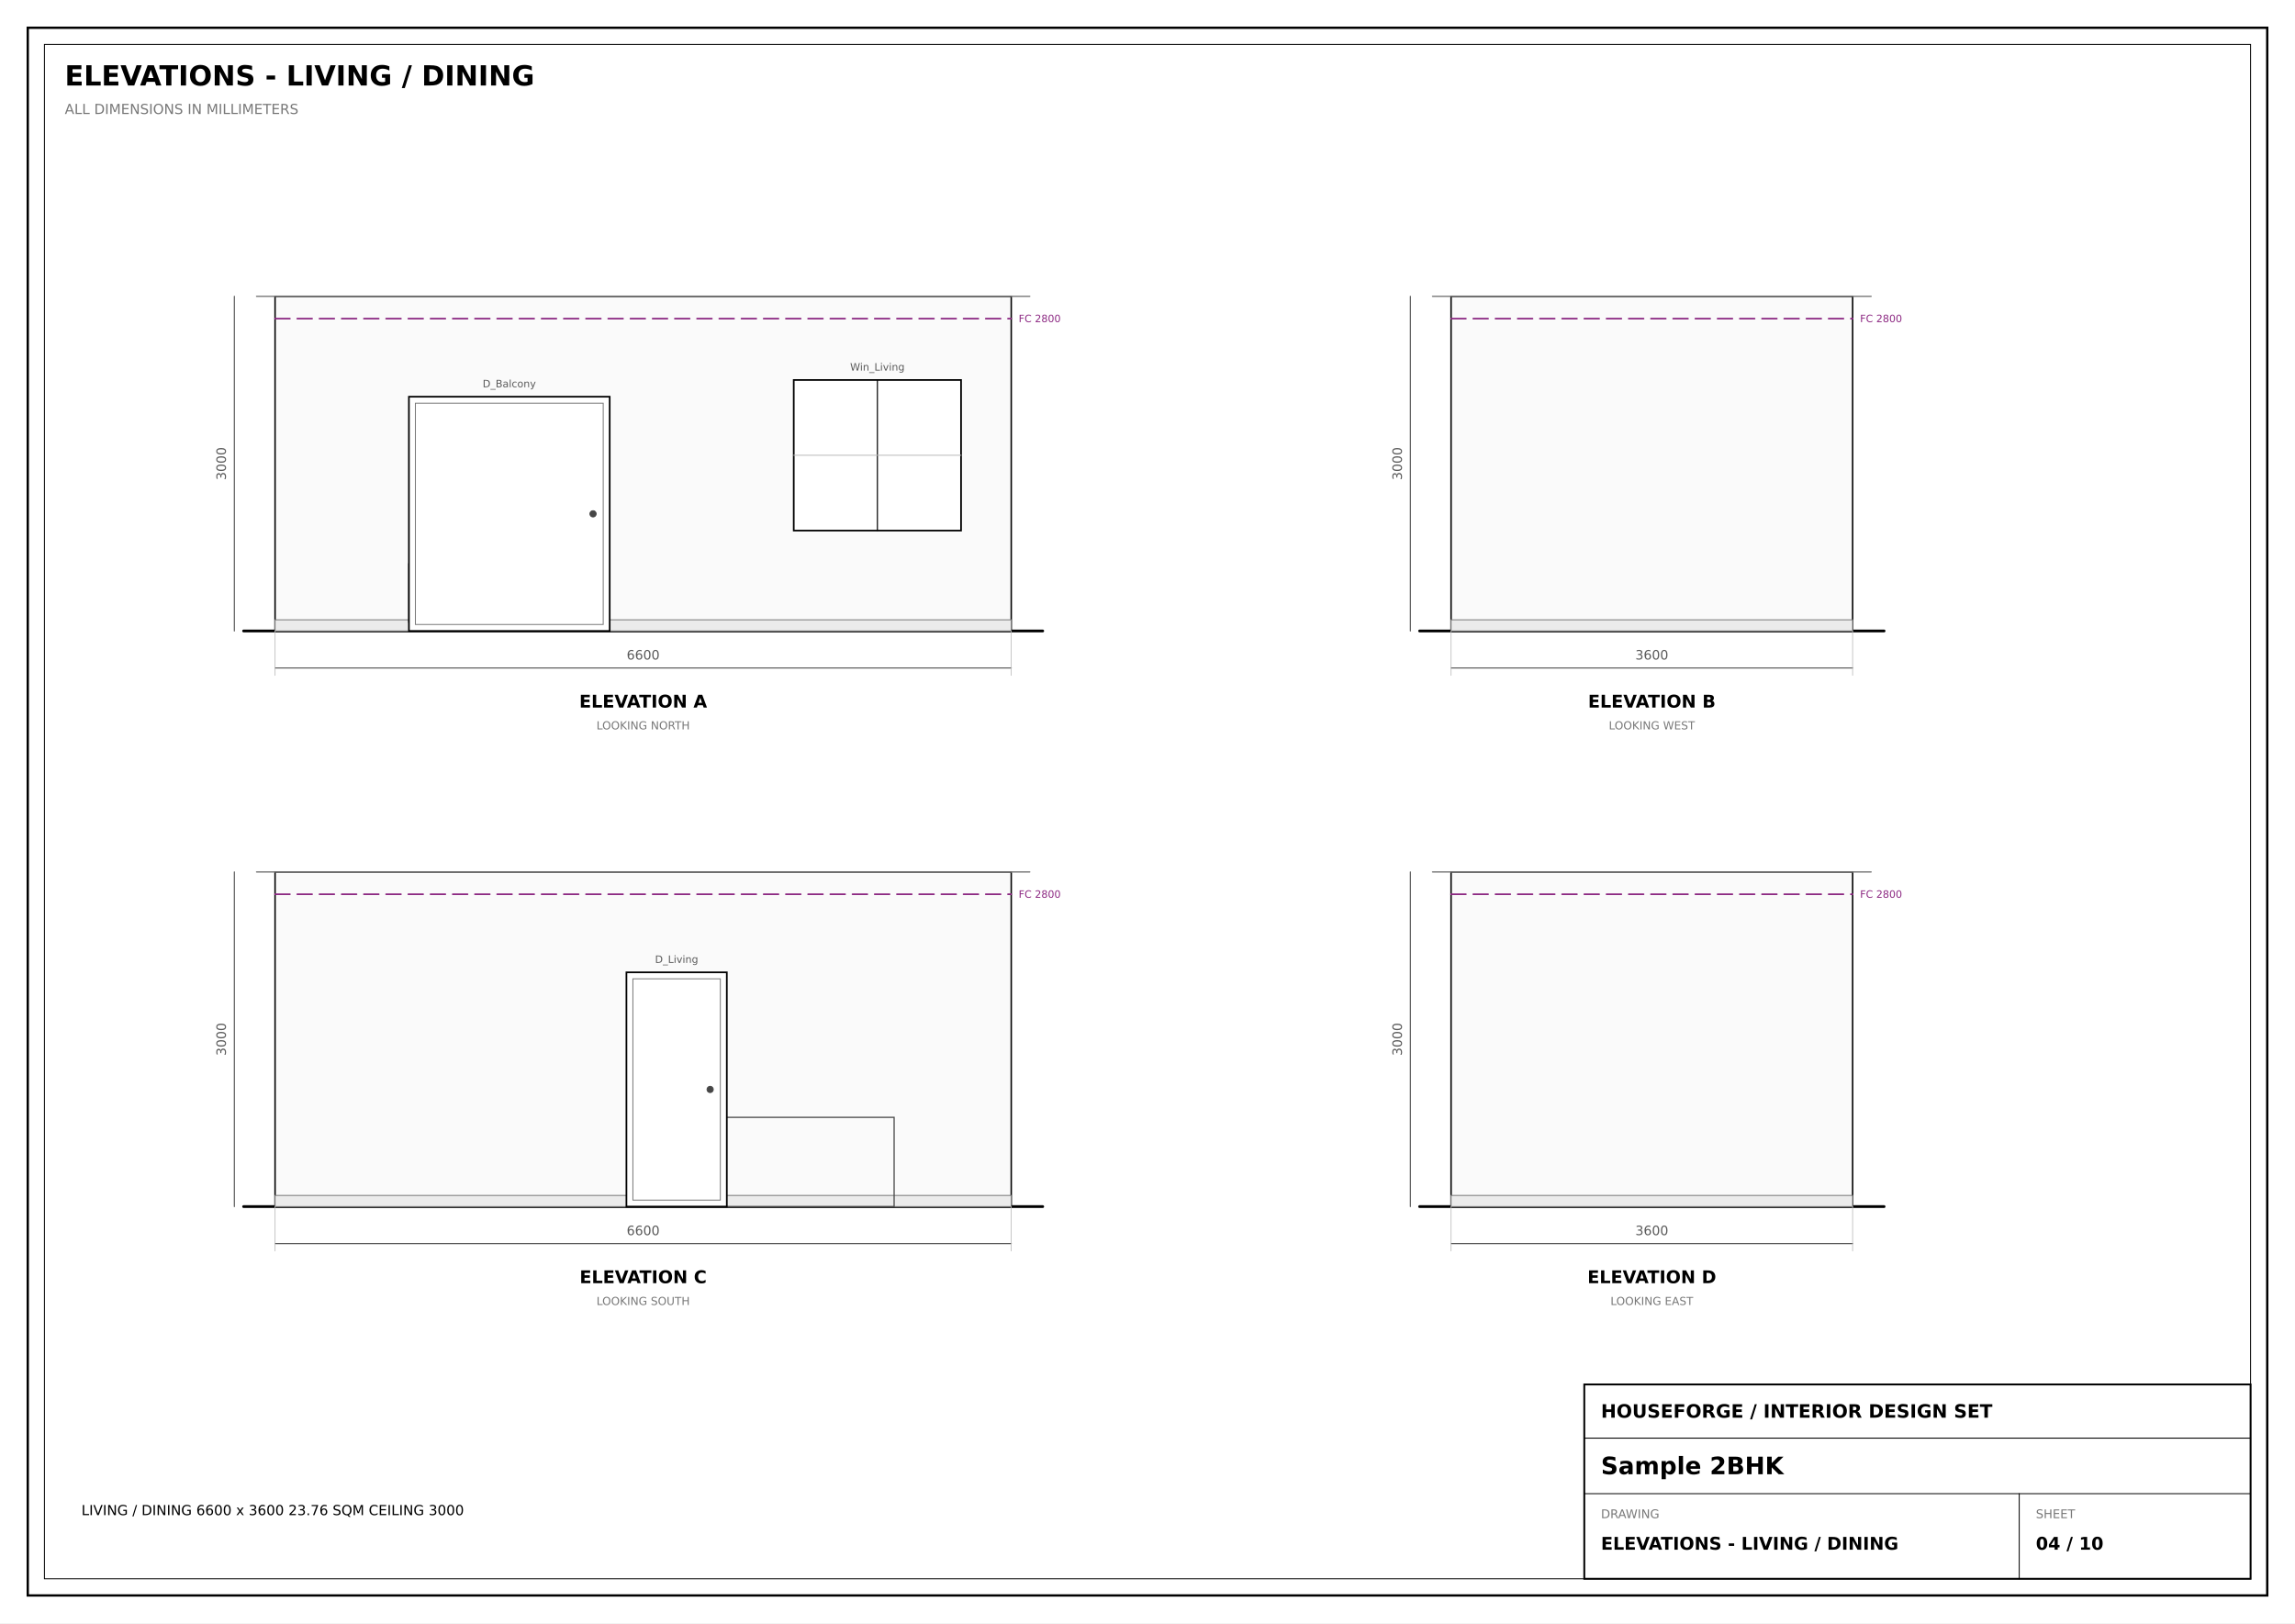
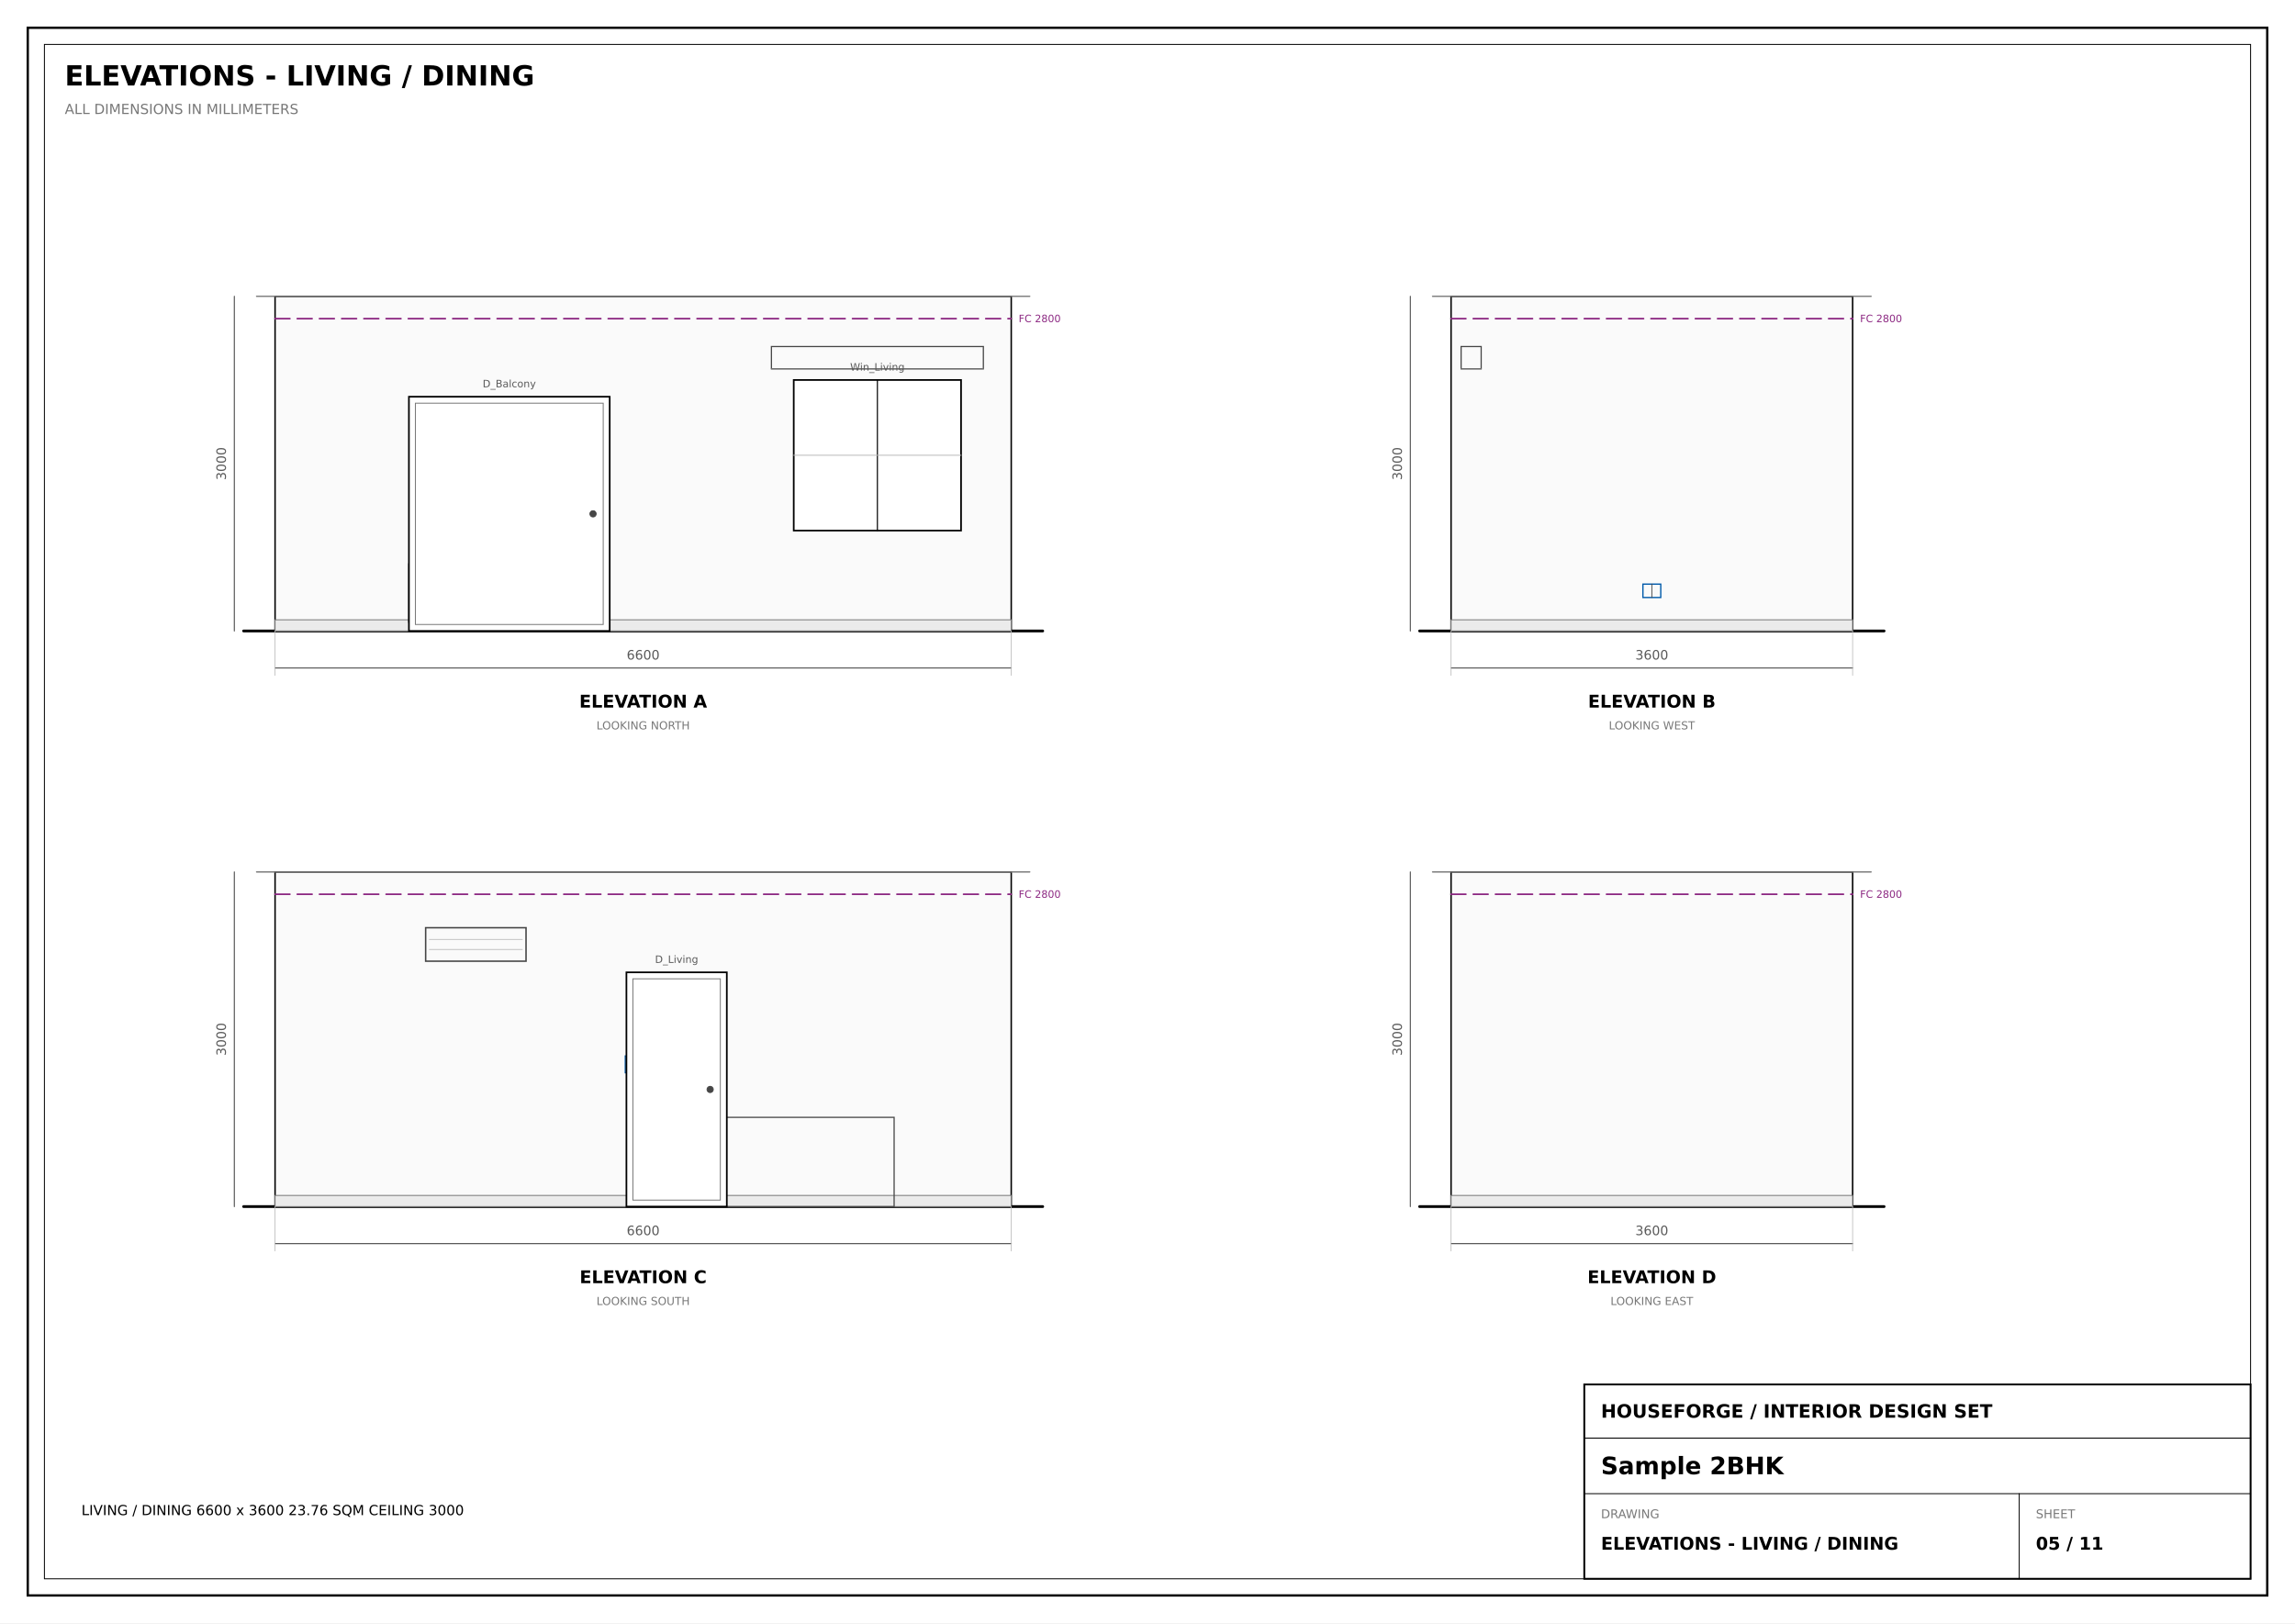
<svg xmlns="http://www.w3.org/2000/svg" width="2480" height="1754" viewBox="0 0 2480 1754">
  <rect width="2480" height="1754" fill="#ffffff" />
  <polygon points="30.00,30.00 2450.00,30.00 2450.00,1724.00 30.00,1724.00" fill="none" stroke="#000000" stroke-width="2.50" />
  <polygon points="48.00,48.00 2432.00,48.00 2432.00,1706.00 48.00,1706.00" fill="none" stroke="#000000" stroke-width="1.00" />
  <polygon points="1712.00,1496.00 2432.00,1496.00 2432.00,1706.00 1712.00,1706.00" fill="#ffffff" stroke="#000000" stroke-width="2.00" />
  <line x1="1712.00" y1="1554.00" x2="2432.00" y2="1554.00" stroke="#000000" stroke-width="1.00" stroke-linecap="round" />
  <line x1="1712.00" y1="1614.00" x2="2432.00" y2="1614.00" stroke="#000000" stroke-width="1.00" stroke-linecap="round" />
  <line x1="2182.00" y1="1614.00" x2="2182.00" y2="1706.00" stroke="#000000" stroke-width="1.00" stroke-linecap="round" />
  <text x="1730.00" y="1525.00" font-family="DejaVu Sans, Arial, sans-serif" font-size="20.00" fill="#000000" text-anchor="start" dominant-baseline="central" font-weight="bold">HOUSEFORGE  /  INTERIOR DESIGN SET</text>
  <text x="1730.00" y="1584.00" font-family="DejaVu Sans, Arial, sans-serif" font-size="26.00" fill="#000000" text-anchor="start" dominant-baseline="central" font-weight="bold">Sample 2BHK</text>
  <text x="1730.00" y="1636.00" font-family="DejaVu Sans, Arial, sans-serif" font-size="13.00" fill="#787878" text-anchor="start" dominant-baseline="central">DRAWING</text>
  <text x="1730.00" y="1668.00" font-family="DejaVu Sans, Arial, sans-serif" font-size="19.00" fill="#000000" text-anchor="start" dominant-baseline="central" font-weight="bold">ELEVATIONS - LIVING / DINING</text>
  <text x="2200.00" y="1636.00" font-family="DejaVu Sans, Arial, sans-serif" font-size="13.00" fill="#787878" text-anchor="start" dominant-baseline="central">SHEET</text>
-   <text x="2200.00" y="1668.00" font-family="DejaVu Sans, Arial, sans-serif" font-size="19.00" fill="#000000" text-anchor="start" dominant-baseline="central" font-weight="bold">04 / 10</text>
+   <text x="2200.00" y="1668.00" font-family="DejaVu Sans, Arial, sans-serif" font-size="19.00" fill="#000000" text-anchor="start" dominant-baseline="central" font-weight="bold">05 / 11</text>
  <text x="70.00" y="82.00" font-family="DejaVu Sans, Arial, sans-serif" font-size="30.00" fill="#000000" text-anchor="start" dominant-baseline="central" font-weight="bold">ELEVATIONS - LIVING / DINING</text>
  <text x="70.00" y="118.00" font-family="DejaVu Sans, Arial, sans-serif" font-size="15.00" fill="#787878" text-anchor="start" dominant-baseline="central">ALL DIMENSIONS IN MILLIMETERS</text>
  <polygon points="297.24,320.20 1092.76,320.20 1092.76,681.80 297.24,681.80" fill="#fafafa" stroke="#000000" stroke-width="1.60" />
  <line x1="263.24" y1="681.80" x2="1126.76" y2="681.80" stroke="#000000" stroke-width="3.00" stroke-linecap="round" />
  <line x1="277.24" y1="320.20" x2="1112.76" y2="320.20" stroke="#787878" stroke-width="1.40" stroke-linecap="round" />
  <line x1="297.24" y1="344.31" x2="1092.76" y2="344.31" stroke="#8c2882" stroke-width="1.80" stroke-dasharray="16 8" stroke-linecap="round" />
  <text x="1100.76" y="344.31" font-family="DejaVu Sans, Arial, sans-serif" font-size="11.00" fill="#8c2882" text-anchor="start" dominant-baseline="central">FC 2800</text>
  <polygon points="297.24,669.75 1092.76,669.75 1092.76,681.80 297.24,681.80" fill="#ebebeb" stroke="#787878" stroke-width="1.00" />
  <polygon points="445.88,672.16 654.84,672.16 654.84,681.80 445.88,681.80" fill="#eeeeee" stroke="#787878" stroke-width="1.00" />
  <polygon points="441.88,609.48 658.84,609.48 658.84,672.16 441.88,672.16" fill="none" stroke="#464646" stroke-width="1.60" />
  <polygon points="444.88,640.31 655.84,640.31 655.84,647.59 444.88,647.59" fill="none" stroke="#464646" stroke-width="1.00" />
  <line x1="541.36" y1="643.95" x2="559.36" y2="643.95" stroke="#787878" stroke-width="1.60" stroke-linecap="round" />
  <polygon points="444.88,651.59 655.84,651.59 655.84,658.88 444.88,658.88" fill="none" stroke="#464646" stroke-width="1.00" />
  <line x1="541.36" y1="655.23" x2="559.36" y2="655.23" stroke="#787878" stroke-width="1.60" stroke-linecap="round" />
  <polygon points="444.88,662.88 655.84,662.88 655.84,670.16 444.88,670.16" fill="none" stroke="#464646" stroke-width="1.00" />
  <line x1="541.36" y1="666.52" x2="559.36" y2="666.52" stroke="#787878" stroke-width="1.60" stroke-linecap="round" />
+   <polygon points="833.61,374.44 1062.63,374.44 1062.63,398.55 833.61,398.55" fill="none" stroke="#464646" stroke-width="1.30" />
+   <line x1="833.61" y1="398.55" x2="1062.63" y2="398.55" stroke="#787878" stroke-width="1.00" stroke-linecap="round" />
+   <polygon points="540.72,631.18 560.00,631.18 560.00,645.64 540.72,645.64" fill="none" stroke="#005aaa" stroke-width="1.40" />
+   <line x1="550.36" y1="631.18" x2="550.36" y2="645.64" stroke="#464646" stroke-width="0.90" stroke-linecap="round" />
  <polygon points="441.88,428.68 658.84,428.68 658.84,681.80 441.88,681.80" fill="#ffffff" stroke="#000000" stroke-width="1.80" />
  <polygon points="448.88,435.68 651.84,435.68 651.84,674.80 448.88,674.80" fill="none" stroke="#787878" stroke-width="1.00" />
  <circle cx="640.84" cy="555.24" r="3.40" fill="#464646" stroke="#464646" stroke-width="1.00" />
  <text x="550.36" y="414.68" font-family="DejaVu Sans, Arial, sans-serif" font-size="11.00" fill="#5a5a5a" text-anchor="middle" dominant-baseline="central">D_Balcony</text>
  <polygon points="857.72,410.60 1038.52,410.60 1038.52,573.32 857.72,573.32" fill="#ffffff" stroke="#000000" stroke-width="1.80" />
  <line x1="948.12" y1="410.60" x2="948.12" y2="573.32" stroke="#000000" stroke-width="1.20" stroke-linecap="round" />
  <line x1="857.72" y1="491.96" x2="1038.52" y2="491.96" stroke="#b9b9b9" stroke-width="1.00" stroke-linecap="round" />
  <text x="948.12" y="396.60" font-family="DejaVu Sans, Arial, sans-serif" font-size="11.00" fill="#5a5a5a" text-anchor="middle" dominant-baseline="central">Win_Living</text>
  <line x1="297.24" y1="721.80" x2="1092.76" y2="721.80" stroke="#5a5a5a" stroke-width="1.20" stroke-linecap="round" />
  <line x1="297.24" y1="681.80" x2="297.24" y2="729.80" stroke="#b9b9b9" stroke-width="0.80" stroke-linecap="round" />
  <line x1="1092.76" y1="681.80" x2="1092.76" y2="729.80" stroke="#b9b9b9" stroke-width="0.80" stroke-linecap="round" />
  <text x="695.00" y="707.80" font-family="DejaVu Sans, Arial, sans-serif" font-size="14.00" fill="#5a5a5a" text-anchor="middle" dominant-baseline="central">6600</text>
  <line x1="253.24" y1="320.20" x2="253.24" y2="681.80" stroke="#5a5a5a" stroke-width="1.20" stroke-linecap="round" />
  <text x="239.24" y="501.00" font-family="DejaVu Sans, Arial, sans-serif" font-size="14.00" fill="#5a5a5a" text-anchor="middle" dominant-baseline="central" transform="rotate(-90.00 239.24 501.00)">3000</text>
  <text x="695.00" y="758.00" font-family="DejaVu Sans, Arial, sans-serif" font-size="19.00" fill="#000000" text-anchor="middle" dominant-baseline="central" font-weight="bold">ELEVATION A</text>
  <text x="695.00" y="784.00" font-family="DejaVu Sans, Arial, sans-serif" font-size="12.00" fill="#787878" text-anchor="middle" dominant-baseline="central">LOOKING NORTH</text>
  <polygon points="1568.04,320.20 2001.96,320.20 2001.96,681.80 1568.04,681.80" fill="#fafafa" stroke="#000000" stroke-width="1.60" />
  <line x1="1534.04" y1="681.80" x2="2035.96" y2="681.80" stroke="#000000" stroke-width="3.00" stroke-linecap="round" />
  <line x1="1548.04" y1="320.20" x2="2021.96" y2="320.20" stroke="#787878" stroke-width="1.40" stroke-linecap="round" />
  <line x1="1568.04" y1="344.31" x2="2001.96" y2="344.31" stroke="#8c2882" stroke-width="1.80" stroke-dasharray="16 8" stroke-linecap="round" />
  <text x="2009.96" y="344.31" font-family="DejaVu Sans, Arial, sans-serif" font-size="11.00" fill="#8c2882" text-anchor="start" dominant-baseline="central">FC 2800</text>
  <polygon points="1568.04,669.75 2001.96,669.75 2001.96,681.80 1568.04,681.80" fill="#ebebeb" stroke="#787878" stroke-width="1.00" />
+   <polygon points="1578.89,374.44 1600.58,374.44 1600.58,398.55 1578.89,398.55" fill="none" stroke="#464646" stroke-width="1.30" />
+   <line x1="1578.89" y1="398.55" x2="1600.58" y2="398.55" stroke="#787878" stroke-width="1.00" stroke-linecap="round" />
+   <polygon points="1775.36,631.18 1794.64,631.18 1794.64,645.64 1775.36,645.64" fill="none" stroke="#005aaa" stroke-width="1.40" />
+   <line x1="1785.00" y1="631.18" x2="1785.00" y2="645.64" stroke="#464646" stroke-width="0.90" stroke-linecap="round" />
  <line x1="1568.04" y1="721.80" x2="2001.96" y2="721.80" stroke="#5a5a5a" stroke-width="1.20" stroke-linecap="round" />
  <line x1="1568.04" y1="681.80" x2="1568.04" y2="729.80" stroke="#b9b9b9" stroke-width="0.80" stroke-linecap="round" />
  <line x1="2001.96" y1="681.80" x2="2001.96" y2="729.80" stroke="#b9b9b9" stroke-width="0.80" stroke-linecap="round" />
  <text x="1785.00" y="707.80" font-family="DejaVu Sans, Arial, sans-serif" font-size="14.00" fill="#5a5a5a" text-anchor="middle" dominant-baseline="central">3600</text>
  <line x1="1524.04" y1="320.20" x2="1524.04" y2="681.80" stroke="#5a5a5a" stroke-width="1.20" stroke-linecap="round" />
  <text x="1510.04" y="501.00" font-family="DejaVu Sans, Arial, sans-serif" font-size="14.00" fill="#5a5a5a" text-anchor="middle" dominant-baseline="central" transform="rotate(-90.00 1510.04 501.00)">3000</text>
  <text x="1785.00" y="758.00" font-family="DejaVu Sans, Arial, sans-serif" font-size="19.00" fill="#000000" text-anchor="middle" dominant-baseline="central" font-weight="bold">ELEVATION B</text>
  <text x="1785.00" y="784.00" font-family="DejaVu Sans, Arial, sans-serif" font-size="12.00" fill="#787878" text-anchor="middle" dominant-baseline="central">LOOKING WEST</text>
  <polygon points="297.24,942.20 1092.76,942.20 1092.76,1303.80 297.24,1303.80" fill="#fafafa" stroke="#000000" stroke-width="1.60" />
  <line x1="263.24" y1="1303.80" x2="1126.76" y2="1303.80" stroke="#000000" stroke-width="3.00" stroke-linecap="round" />
  <line x1="277.24" y1="942.20" x2="1112.76" y2="942.20" stroke="#787878" stroke-width="1.40" stroke-linecap="round" />
  <line x1="297.24" y1="966.31" x2="1092.76" y2="966.31" stroke="#8c2882" stroke-width="1.80" stroke-dasharray="16 8" stroke-linecap="round" />
  <text x="1100.76" y="966.31" font-family="DejaVu Sans, Arial, sans-serif" font-size="11.00" fill="#8c2882" text-anchor="start" dominant-baseline="central">FC 2800</text>
  <polygon points="297.24,1291.75 1092.76,1291.75 1092.76,1303.80 297.24,1303.80" fill="#ebebeb" stroke="#787878" stroke-width="1.00" />
  <polygon points="713.08,1207.37 966.20,1207.37 966.20,1303.80 713.08,1303.80" fill="none" stroke="#464646" stroke-width="1.30" />
+   <polygon points="675.71,1141.08 714.29,1141.08 714.29,1159.16 675.71,1159.16" fill="none" stroke="#005aaa" stroke-width="1.40" />
+   <line x1="680.54" y1="1141.08" x2="680.54" y2="1159.16" stroke="#464646" stroke-width="0.90" stroke-linecap="round" />
+   <line x1="685.36" y1="1141.08" x2="685.36" y2="1159.16" stroke="#464646" stroke-width="0.90" stroke-linecap="round" />
+   <line x1="690.18" y1="1141.08" x2="690.18" y2="1159.16" stroke="#464646" stroke-width="0.90" stroke-linecap="round" />
+   <line x1="695.00" y1="1141.08" x2="695.00" y2="1159.16" stroke="#464646" stroke-width="0.90" stroke-linecap="round" />
+   <line x1="699.82" y1="1141.08" x2="699.82" y2="1159.16" stroke="#464646" stroke-width="0.90" stroke-linecap="round" />
+   <line x1="704.64" y1="1141.08" x2="704.64" y2="1159.16" stroke="#464646" stroke-width="0.90" stroke-linecap="round" />
+   <line x1="709.46" y1="1141.08" x2="709.46" y2="1159.16" stroke="#464646" stroke-width="0.90" stroke-linecap="round" />
+   <polygon points="459.96,1002.47 568.44,1002.47 568.44,1038.63 459.96,1038.63" fill="none" stroke="#464646" stroke-width="1.60" />
+   <line x1="463.96" y1="1015.12" x2="564.44" y2="1015.12" stroke="#b9b9b9" stroke-width="0.90" stroke-linecap="round" />
+   <line x1="463.96" y1="1025.97" x2="564.44" y2="1025.97" stroke="#b9b9b9" stroke-width="0.90" stroke-linecap="round" />
  <polygon points="676.92,1050.68 785.40,1050.68 785.40,1303.80 676.92,1303.80" fill="#ffffff" stroke="#000000" stroke-width="1.80" />
  <polygon points="683.92,1057.68 778.40,1057.68 778.40,1296.80 683.92,1296.80" fill="none" stroke="#787878" stroke-width="1.00" />
  <circle cx="767.40" cy="1177.24" r="3.40" fill="#464646" stroke="#464646" stroke-width="1.00" />
  <text x="731.16" y="1036.68" font-family="DejaVu Sans, Arial, sans-serif" font-size="11.00" fill="#5a5a5a" text-anchor="middle" dominant-baseline="central">D_Living</text>
  <line x1="297.24" y1="1343.80" x2="1092.76" y2="1343.80" stroke="#5a5a5a" stroke-width="1.20" stroke-linecap="round" />
  <line x1="297.24" y1="1303.80" x2="297.24" y2="1351.80" stroke="#b9b9b9" stroke-width="0.80" stroke-linecap="round" />
  <line x1="1092.76" y1="1303.80" x2="1092.76" y2="1351.80" stroke="#b9b9b9" stroke-width="0.80" stroke-linecap="round" />
  <text x="695.00" y="1329.80" font-family="DejaVu Sans, Arial, sans-serif" font-size="14.00" fill="#5a5a5a" text-anchor="middle" dominant-baseline="central">6600</text>
  <line x1="253.24" y1="942.20" x2="253.24" y2="1303.80" stroke="#5a5a5a" stroke-width="1.20" stroke-linecap="round" />
  <text x="239.24" y="1123.00" font-family="DejaVu Sans, Arial, sans-serif" font-size="14.00" fill="#5a5a5a" text-anchor="middle" dominant-baseline="central" transform="rotate(-90.00 239.24 1123.00)">3000</text>
  <text x="695.00" y="1380.00" font-family="DejaVu Sans, Arial, sans-serif" font-size="19.00" fill="#000000" text-anchor="middle" dominant-baseline="central" font-weight="bold">ELEVATION C</text>
  <text x="695.00" y="1406.00" font-family="DejaVu Sans, Arial, sans-serif" font-size="12.00" fill="#787878" text-anchor="middle" dominant-baseline="central">LOOKING SOUTH</text>
  <polygon points="1568.04,942.20 2001.96,942.20 2001.96,1303.80 1568.04,1303.80" fill="#fafafa" stroke="#000000" stroke-width="1.60" />
  <line x1="1534.04" y1="1303.80" x2="2035.96" y2="1303.80" stroke="#000000" stroke-width="3.00" stroke-linecap="round" />
  <line x1="1548.04" y1="942.20" x2="2021.96" y2="942.20" stroke="#787878" stroke-width="1.40" stroke-linecap="round" />
  <line x1="1568.04" y1="966.31" x2="2001.96" y2="966.31" stroke="#8c2882" stroke-width="1.80" stroke-dasharray="16 8" stroke-linecap="round" />
  <text x="2009.96" y="966.31" font-family="DejaVu Sans, Arial, sans-serif" font-size="11.00" fill="#8c2882" text-anchor="start" dominant-baseline="central">FC 2800</text>
  <polygon points="1568.04,1291.75 2001.96,1291.75 2001.96,1303.80 1568.04,1303.80" fill="#ebebeb" stroke="#787878" stroke-width="1.00" />
  <line x1="1568.04" y1="1343.80" x2="2001.96" y2="1343.80" stroke="#5a5a5a" stroke-width="1.20" stroke-linecap="round" />
  <line x1="1568.04" y1="1303.80" x2="1568.04" y2="1351.80" stroke="#b9b9b9" stroke-width="0.80" stroke-linecap="round" />
  <line x1="2001.96" y1="1303.80" x2="2001.96" y2="1351.80" stroke="#b9b9b9" stroke-width="0.80" stroke-linecap="round" />
  <text x="1785.00" y="1329.80" font-family="DejaVu Sans, Arial, sans-serif" font-size="14.00" fill="#5a5a5a" text-anchor="middle" dominant-baseline="central">3600</text>
  <line x1="1524.04" y1="942.20" x2="1524.04" y2="1303.80" stroke="#5a5a5a" stroke-width="1.20" stroke-linecap="round" />
  <text x="1510.04" y="1123.00" font-family="DejaVu Sans, Arial, sans-serif" font-size="14.00" fill="#5a5a5a" text-anchor="middle" dominant-baseline="central" transform="rotate(-90.00 1510.04 1123.00)">3000</text>
  <text x="1785.00" y="1380.00" font-family="DejaVu Sans, Arial, sans-serif" font-size="19.00" fill="#000000" text-anchor="middle" dominant-baseline="central" font-weight="bold">ELEVATION D</text>
  <text x="1785.00" y="1406.00" font-family="DejaVu Sans, Arial, sans-serif" font-size="12.00" fill="#787878" text-anchor="middle" dominant-baseline="central">LOOKING EAST</text>
  <text x="88.00" y="1632.00" font-family="DejaVu Sans, Arial, sans-serif" font-size="15.00" fill="#000000" text-anchor="start" dominant-baseline="central">LIVING / DINING   6600 x 3600   23.76 SQM   CEILING 3000</text>
</svg>
